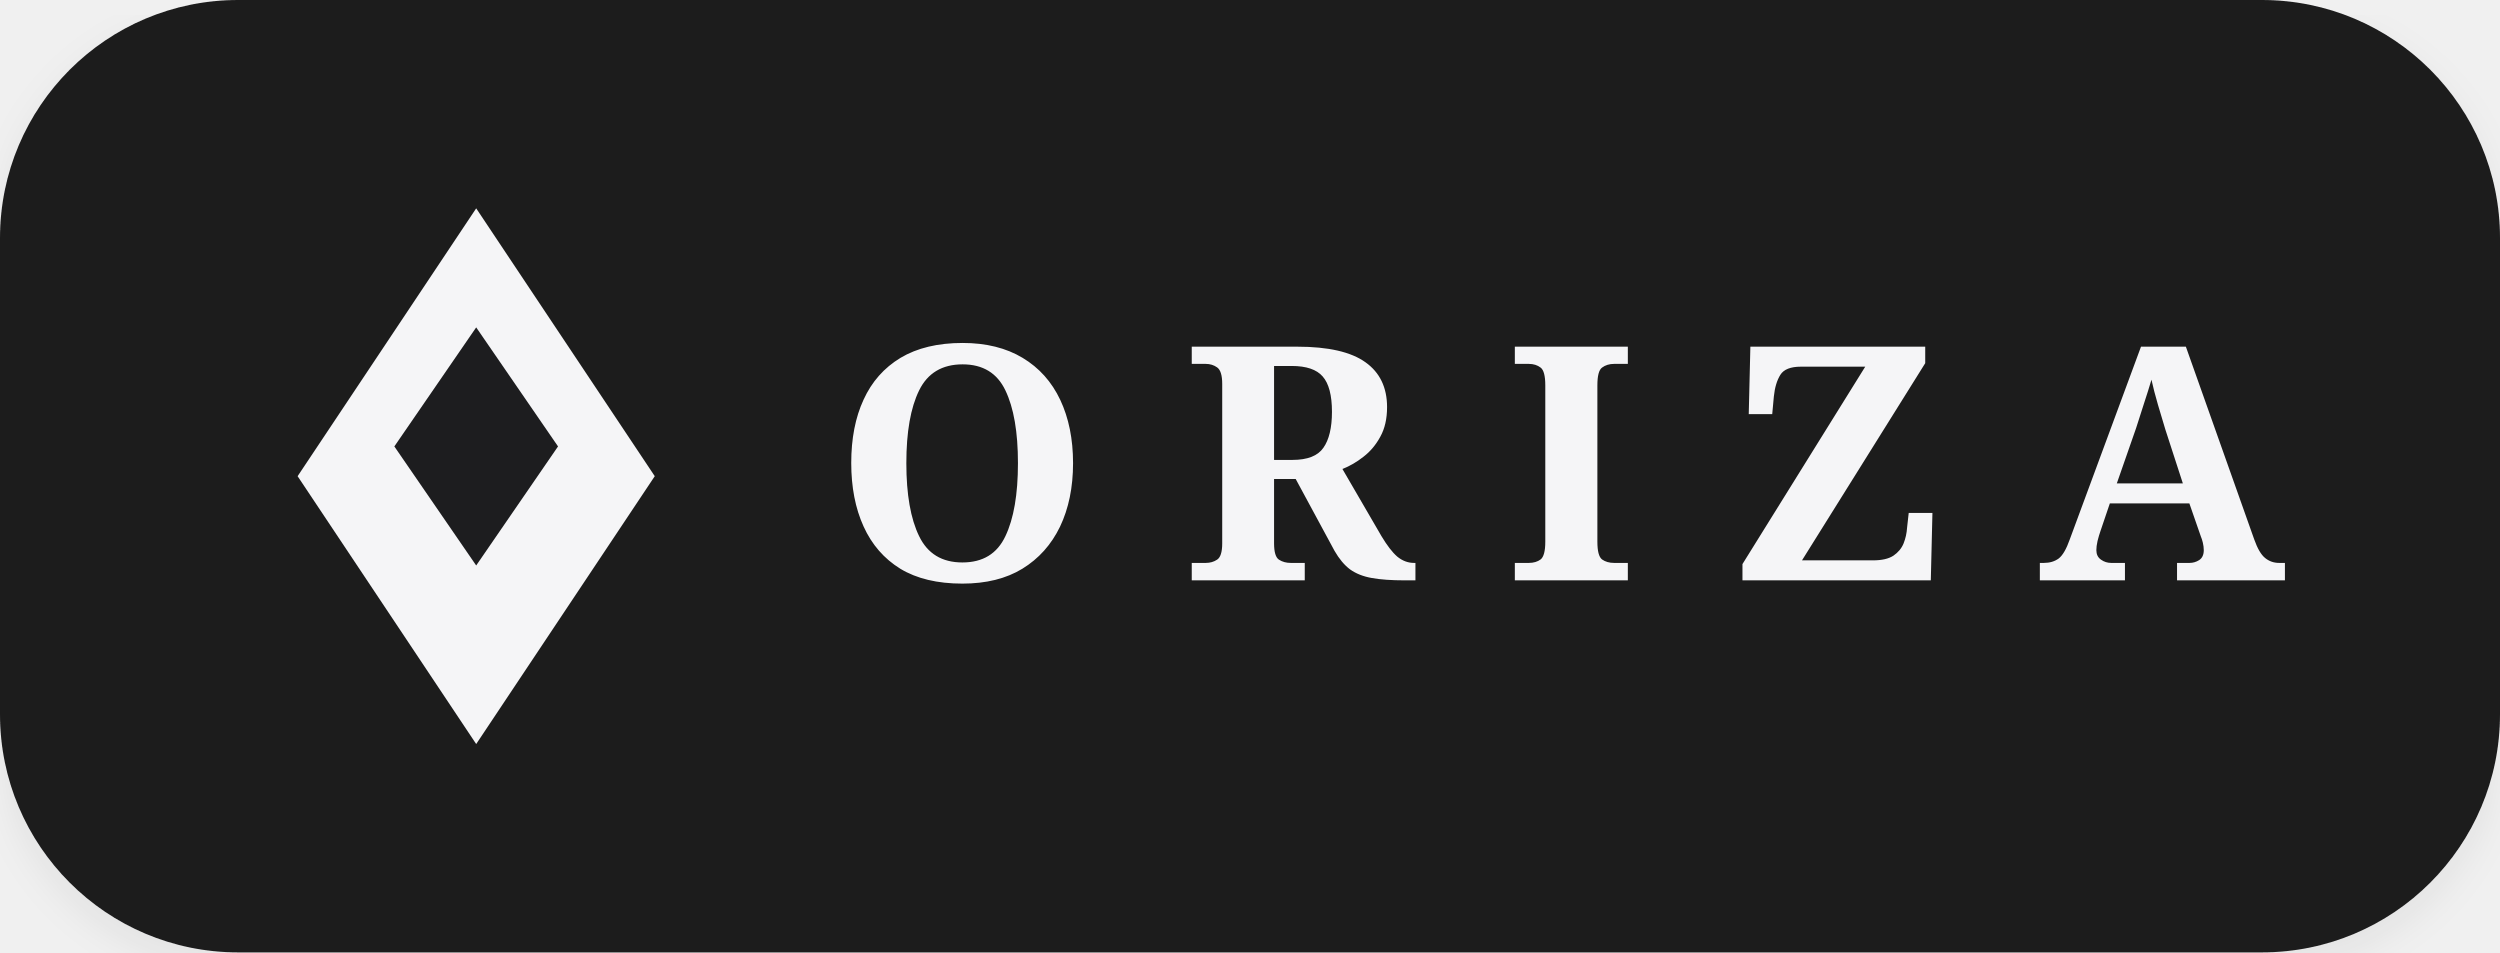
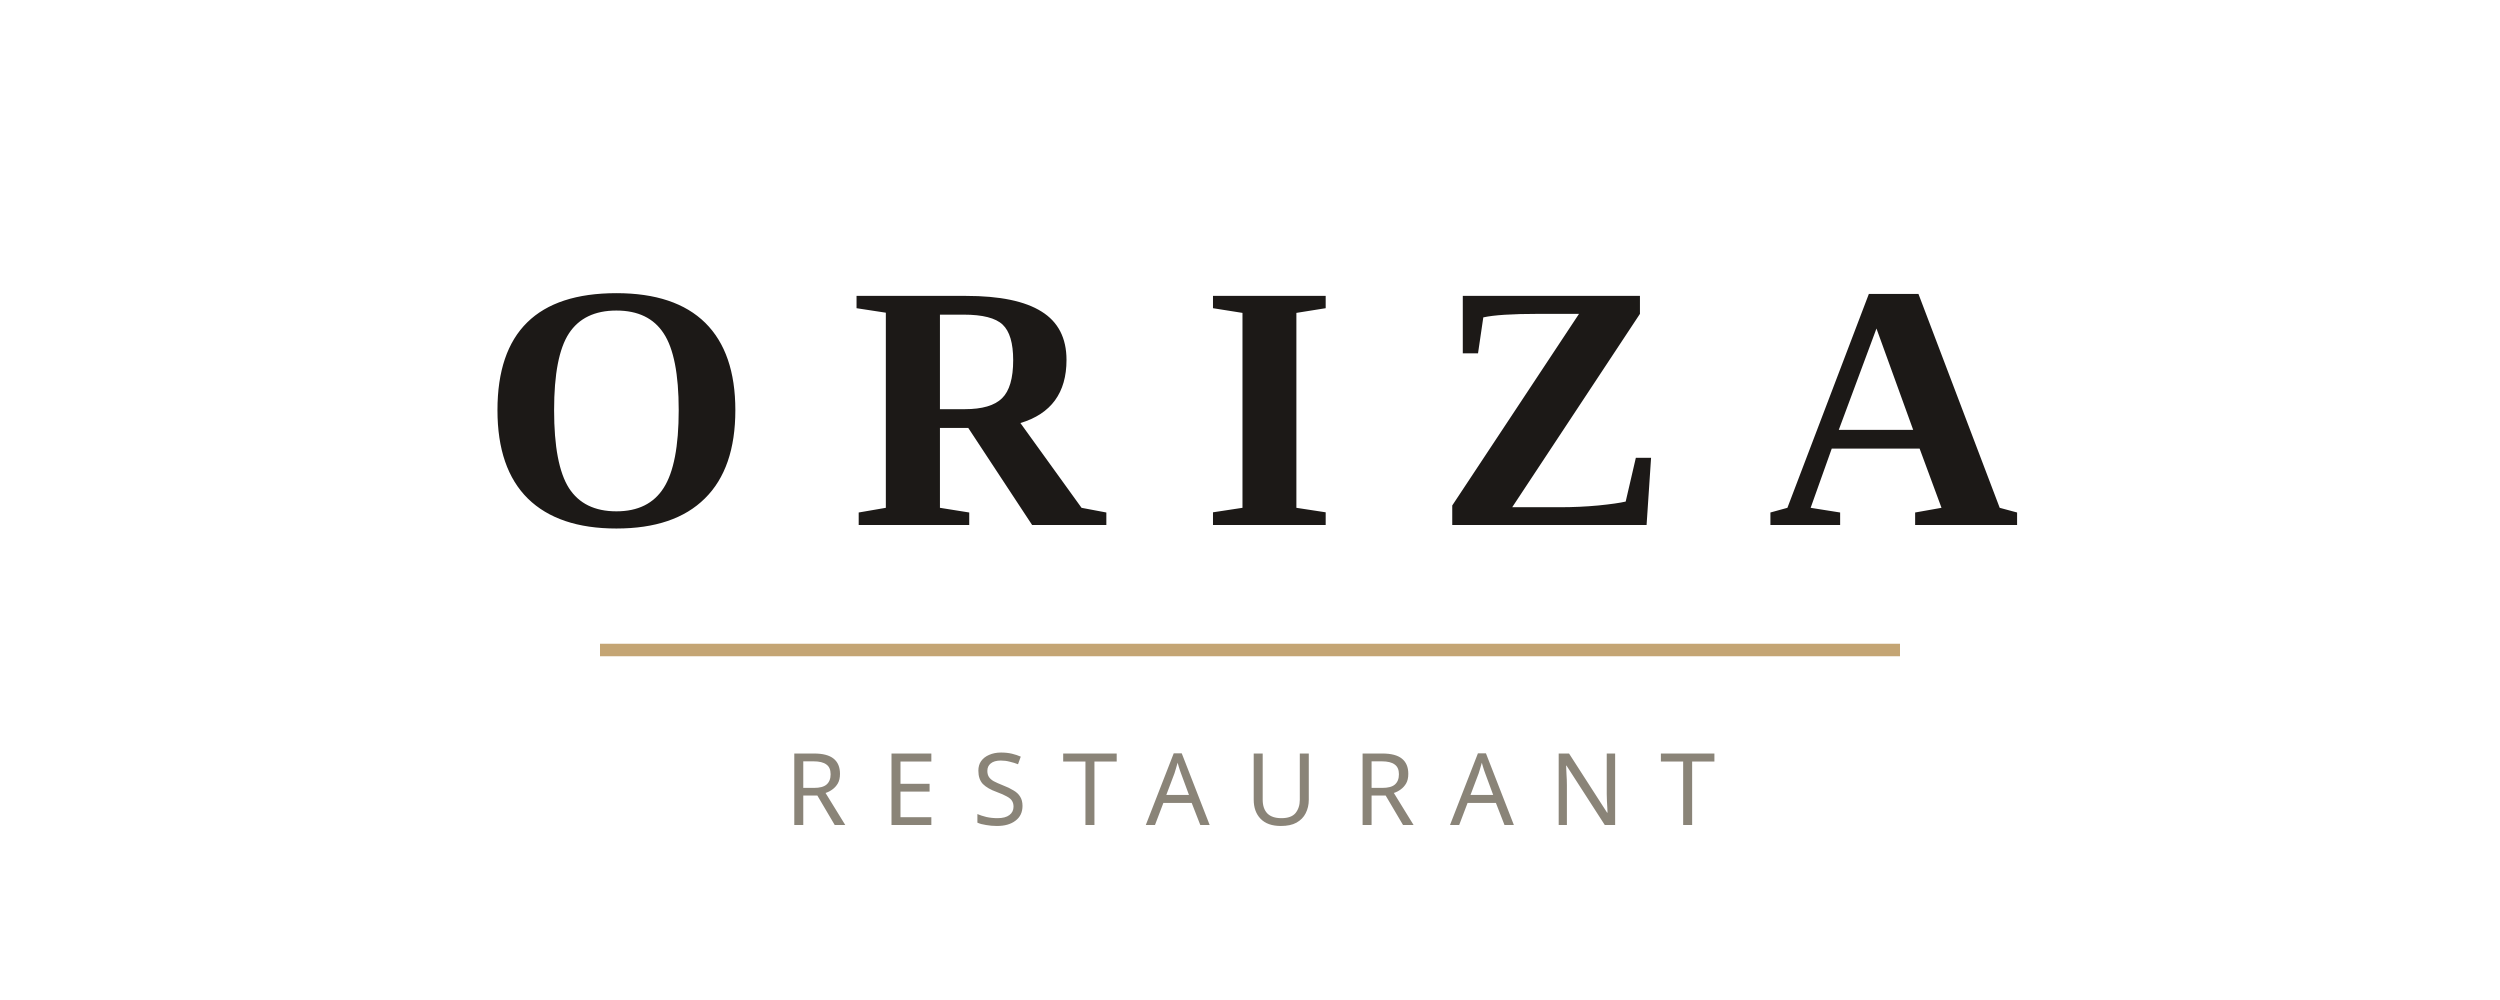
- <svg xmlns="http://www.w3.org/2000/svg" viewBox="0 0 168 64" role="img" aria-label="ORIZA">
-   <defs>
-     <filter id="s" x="-8%" y="-20%" width="116%" height="140%">
-       <feDropShadow dx="0" dy="1" stdDeviation="1.2" flood-color="#000000" flood-opacity="0.06" />
-     </filter>
-   </defs>
-   <rect width="168" height="64" rx="16" fill="#1D1D1F" filter="url(#s)" />
-   <path d="M32 14l12 18-12 18L20 32z" fill="#F5F5F7" />
-   <path d="M32 22l5.5 8L32 38l-5.5-8z" fill="#1D1D1F" />
-   <text x="56" y="39" font-family="Georgia, serif" font-size="22" font-weight="600" letter-spacing="0.28em" fill="#F5F5F7">ORIZA</text>
+ <svg xmlns="http://www.w3.org/2000/svg" viewBox="0 0 200 80" role="img" aria-label="ORIZA">
+   <rect width="200" height="80" fill="#fff" />
+   <text x="100" y="42" text-anchor="middle" font-family="Georgia,'Times New Roman',serif" font-size="28" font-weight="600" letter-spacing="0.28em" fill="#1C1917">ORIZA</text>
+   <line x1="48" y1="52" x2="152" y2="52" stroke="#C4A574" stroke-width="1" />
+   <text x="100" y="66" text-anchor="middle" font-family="'Hiragino Sans','Noto Sans JP',sans-serif" font-size="8" font-weight="500" letter-spacing="0.35em" fill="#8A8478">RESTAURANT</text>
</svg>
